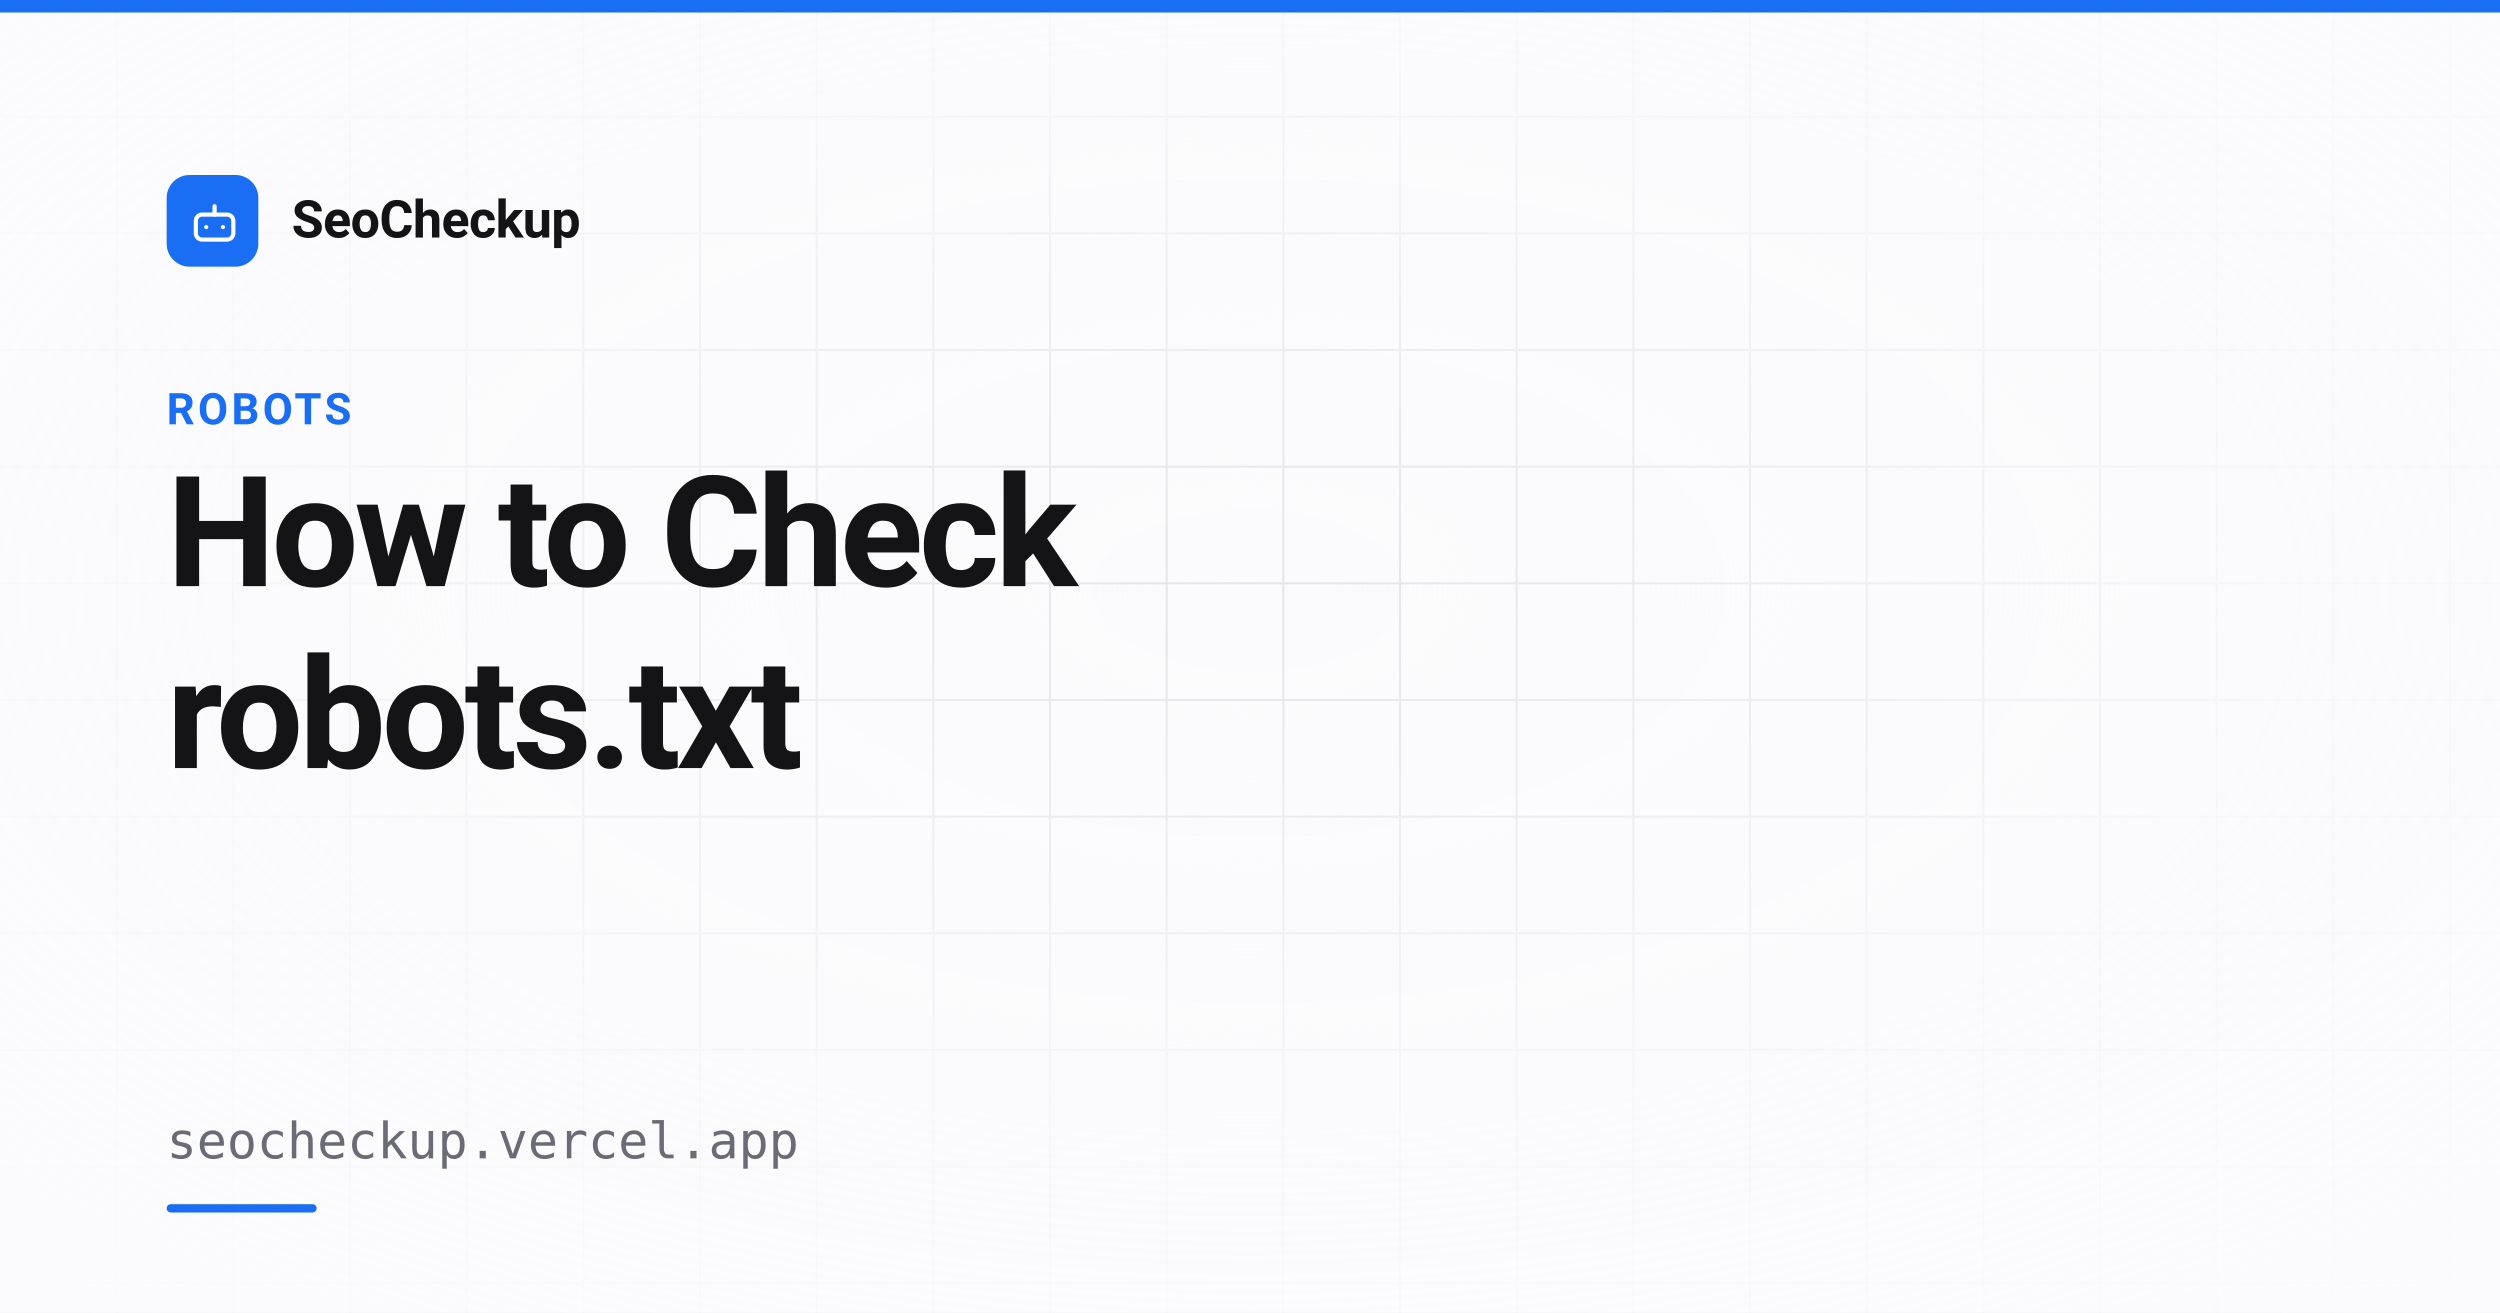
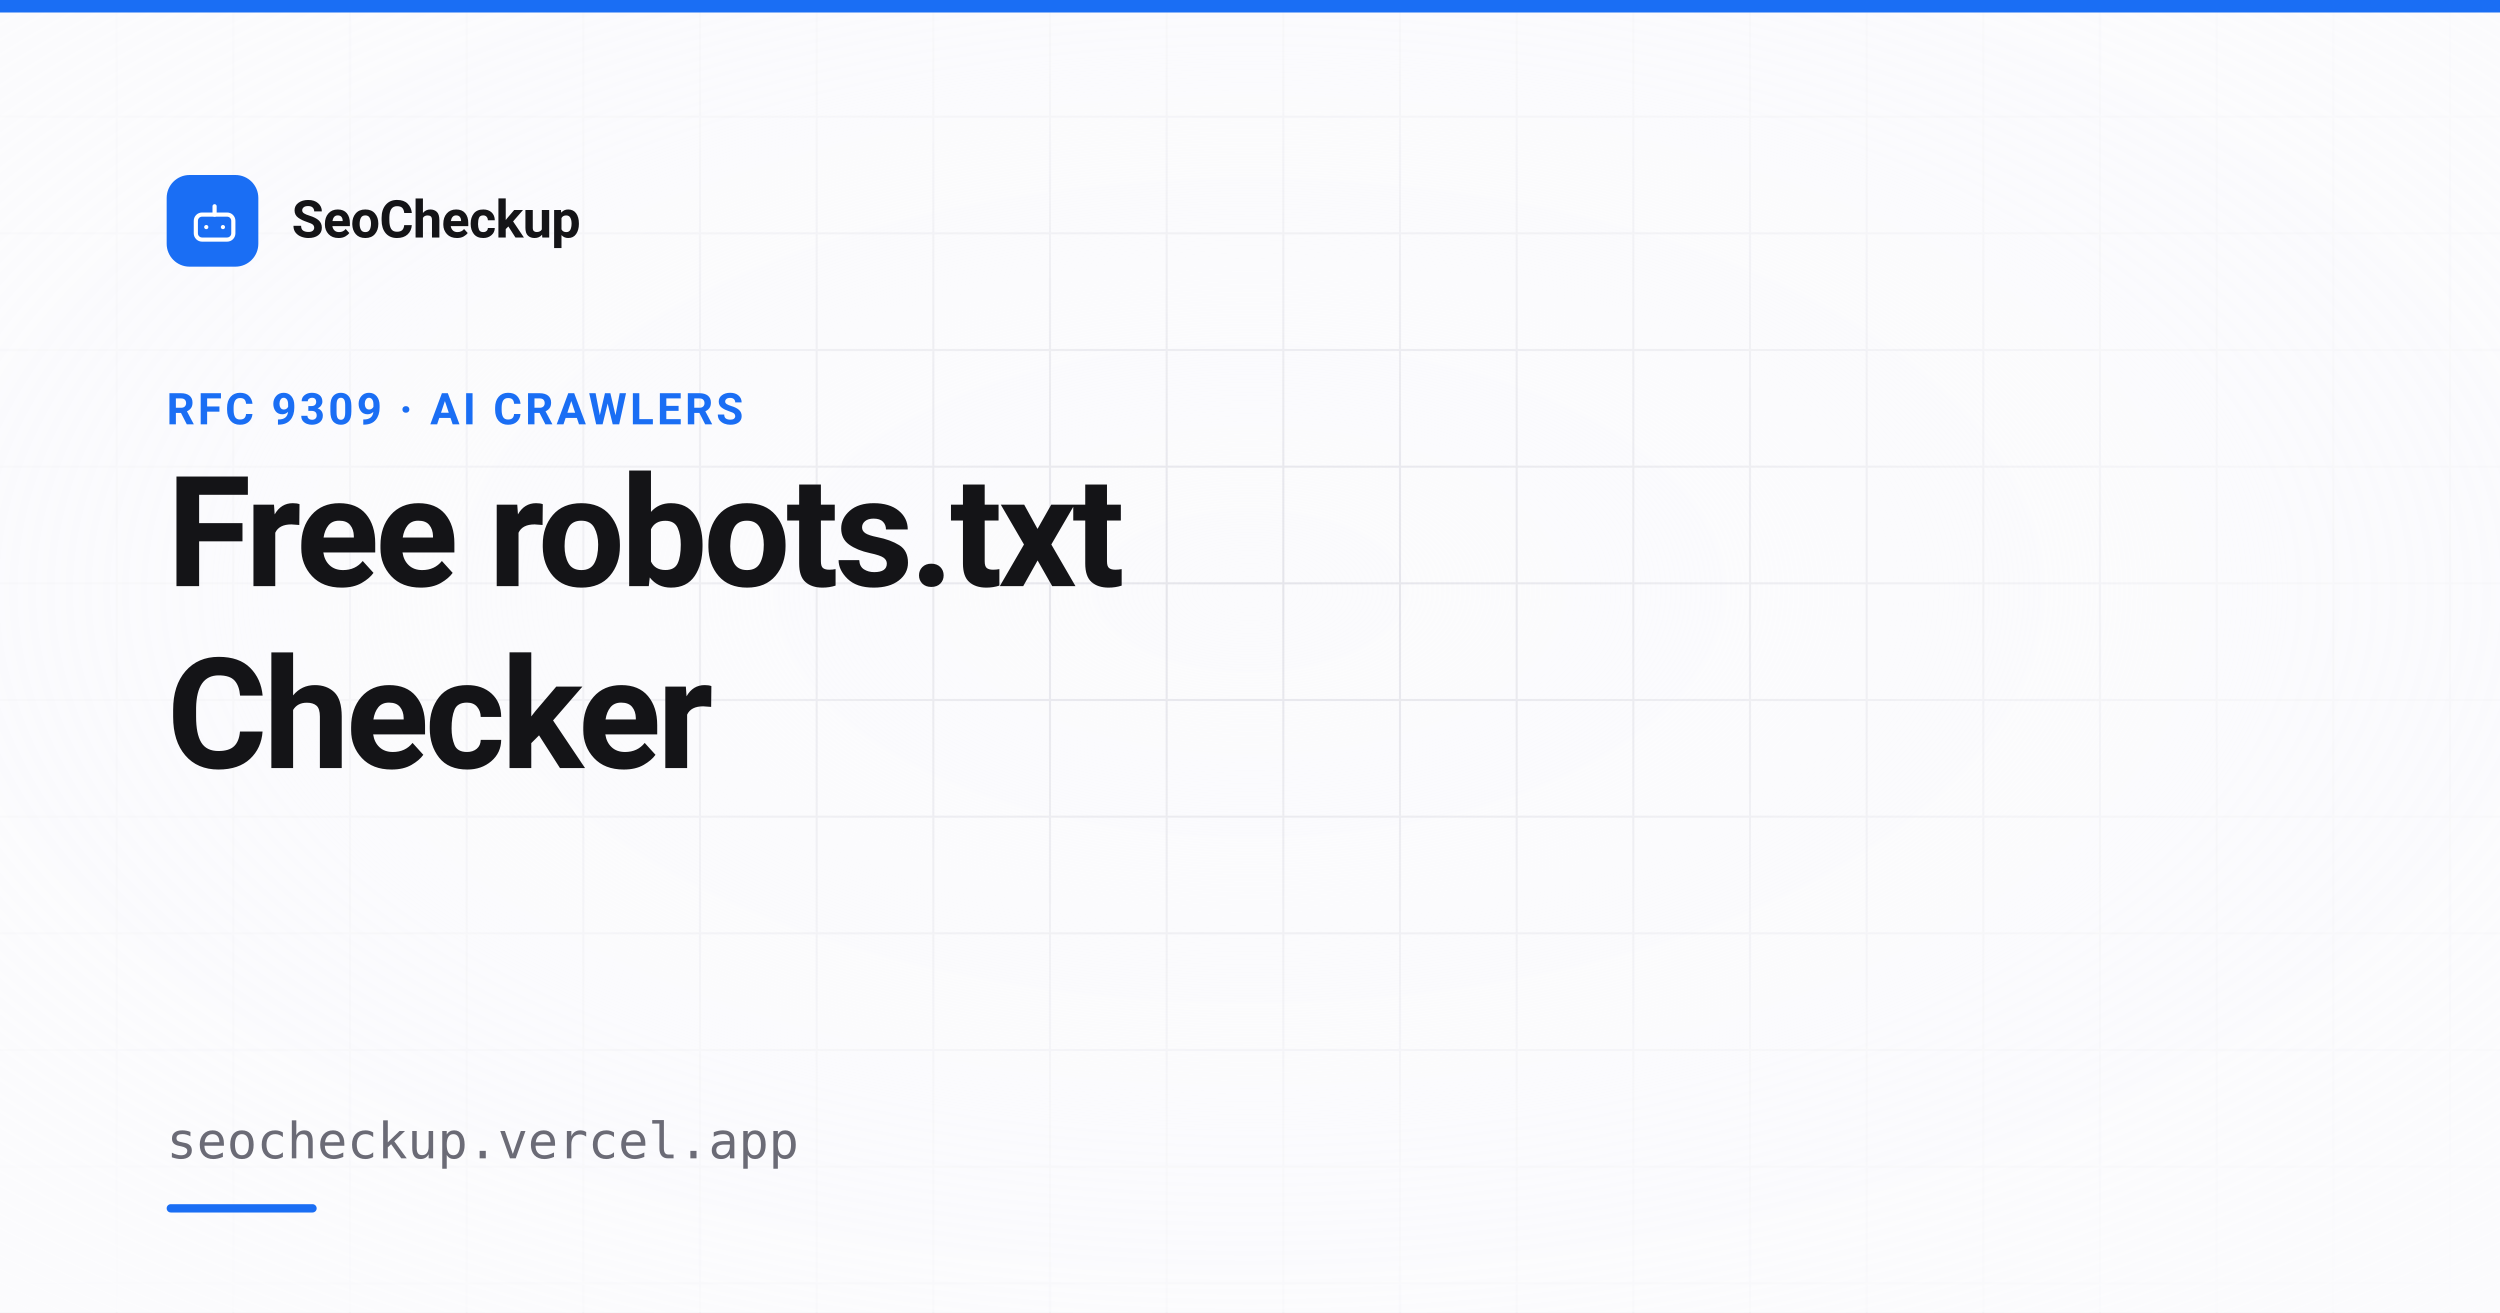
- <svg xmlns="http://www.w3.org/2000/svg" width="1200" height="630" viewBox="0 0 1200 630" fill="none" role="img" aria-label="How to Check robots.txt">
+ <svg xmlns="http://www.w3.org/2000/svg" width="1200" height="630" viewBox="0 0 1200 630" fill="none" role="img" aria-label="Free robots.txt Checker">
  <rect width="1200" height="630" fill="#fbfbfd" />
  <g stroke="#e4e4ea" stroke-width="1">
    <line x1="0" y1="56" x2="1200" y2="56" />
    <line x1="0" y1="112" x2="1200" y2="112" />
    <line x1="0" y1="168" x2="1200" y2="168" />
    <line x1="0" y1="224" x2="1200" y2="224" />
    <line x1="0" y1="280" x2="1200" y2="280" />
    <line x1="0" y1="336" x2="1200" y2="336" />
    <line x1="0" y1="392" x2="1200" y2="392" />
    <line x1="0" y1="448" x2="1200" y2="448" />
    <line x1="0" y1="504" x2="1200" y2="504" />
    <line x1="0" y1="560" x2="1200" y2="560" />
    <line x1="0" y1="616" x2="1200" y2="616" />
    <line x1="56" y1="0" x2="56" y2="630" />
    <line x1="112" y1="0" x2="112" y2="630" />
    <line x1="168" y1="0" x2="168" y2="630" />
    <line x1="224" y1="0" x2="224" y2="630" />
    <line x1="280" y1="0" x2="280" y2="630" />
    <line x1="336" y1="0" x2="336" y2="630" />
    <line x1="392" y1="0" x2="392" y2="630" />
    <line x1="448" y1="0" x2="448" y2="630" />
    <line x1="504" y1="0" x2="504" y2="630" />
    <line x1="560" y1="0" x2="560" y2="630" />
    <line x1="616" y1="0" x2="616" y2="630" />
    <line x1="672" y1="0" x2="672" y2="630" />
    <line x1="728" y1="0" x2="728" y2="630" />
    <line x1="784" y1="0" x2="784" y2="630" />
    <line x1="840" y1="0" x2="840" y2="630" />
    <line x1="896" y1="0" x2="896" y2="630" />
    <line x1="952" y1="0" x2="952" y2="630" />
    <line x1="1008" y1="0" x2="1008" y2="630" />
    <line x1="1064" y1="0" x2="1064" y2="630" />
    <line x1="1120" y1="0" x2="1120" y2="630" />
    <line x1="1176" y1="0" x2="1176" y2="630" />
  </g>
  <rect width="1200" height="630" fill="url(#fade)" />
  <defs>
    <radialGradient id="fade" cx="0.5" cy="0.45" r="0.75">
      <stop offset="0" stop-color="#fbfbfd" stop-opacity="0" />
      <stop offset="0.55" stop-color="#fbfbfd" stop-opacity="0.82" />
      <stop offset="1" stop-color="#fbfbfd" />
    </radialGradient>
  </defs>
  <rect x="0" y="0" width="1200" height="6" fill="#1a6ef4" />
  <g transform="translate(80,84)">
    <rect x="0" y="0" width="44" height="44" rx="11" fill="#1a6ef4" />
    <g transform="translate(11,11)" stroke="#ffffff" stroke-width="2" stroke-linecap="round" stroke-linejoin="round" fill="none">
      <rect x="3" y="8" width="18" height="12" rx="3" />
      <path d="M12 4v4M8 14h.01M16 14h.01" />
    </g>
    <text x="60" y="30" fill="#141417" font-family="system-ui,-apple-system,BlinkMacSystemFont,'Segoe UI',Roboto,'Helvetica Neue',Arial,sans-serif" font-size="25" font-weight="600" letter-spacing="-0.3">SeoCheckup</text>
  </g>
-   <text x="80" y="203.68" fill="#1a6ef4" font-family="system-ui,-apple-system,BlinkMacSystemFont,'Segoe UI',Roboto,'Helvetica Neue',Arial,sans-serif" font-size="21" font-weight="600" letter-spacing="1.6">ROBOTS</text>
-   <text x="80" y="281.34" fill="#141417" font-family="system-ui,-apple-system,BlinkMacSystemFont,'Segoe UI',Roboto,'Helvetica Neue',Arial,sans-serif" font-size="74" font-weight="600" letter-spacing="-2">How to Check</text>
-   <text x="80" y="368.66" fill="#141417" font-family="system-ui,-apple-system,BlinkMacSystemFont,'Segoe UI',Roboto,'Helvetica Neue',Arial,sans-serif" font-size="74" font-weight="600" letter-spacing="-2">robots.txt</text>
+   <text x="80" y="203.68" fill="#1a6ef4" font-family="system-ui,-apple-system,BlinkMacSystemFont,'Segoe UI',Roboto,'Helvetica Neue',Arial,sans-serif" font-size="21" font-weight="600" letter-spacing="1.6">RFC 9309 · AI CRAWLERS</text>
+   <text x="80" y="281.34" fill="#141417" font-family="system-ui,-apple-system,BlinkMacSystemFont,'Segoe UI',Roboto,'Helvetica Neue',Arial,sans-serif" font-size="74" font-weight="600" letter-spacing="-2">Free robots.txt</text>
+   <text x="80" y="368.66" fill="#141417" font-family="system-ui,-apple-system,BlinkMacSystemFont,'Segoe UI',Roboto,'Helvetica Neue',Arial,sans-serif" font-size="74" font-weight="600" letter-spacing="-2">Checker</text>
  <text x="80" y="556" fill="#6b6b76" font-family="ui-monospace,SFMono-Regular,Menlo,Consolas,monospace" font-size="24">seocheckup.vercel.app</text>
  <rect x="80" y="578" width="72" height="4" rx="2" fill="#1a6ef4" />
</svg>
